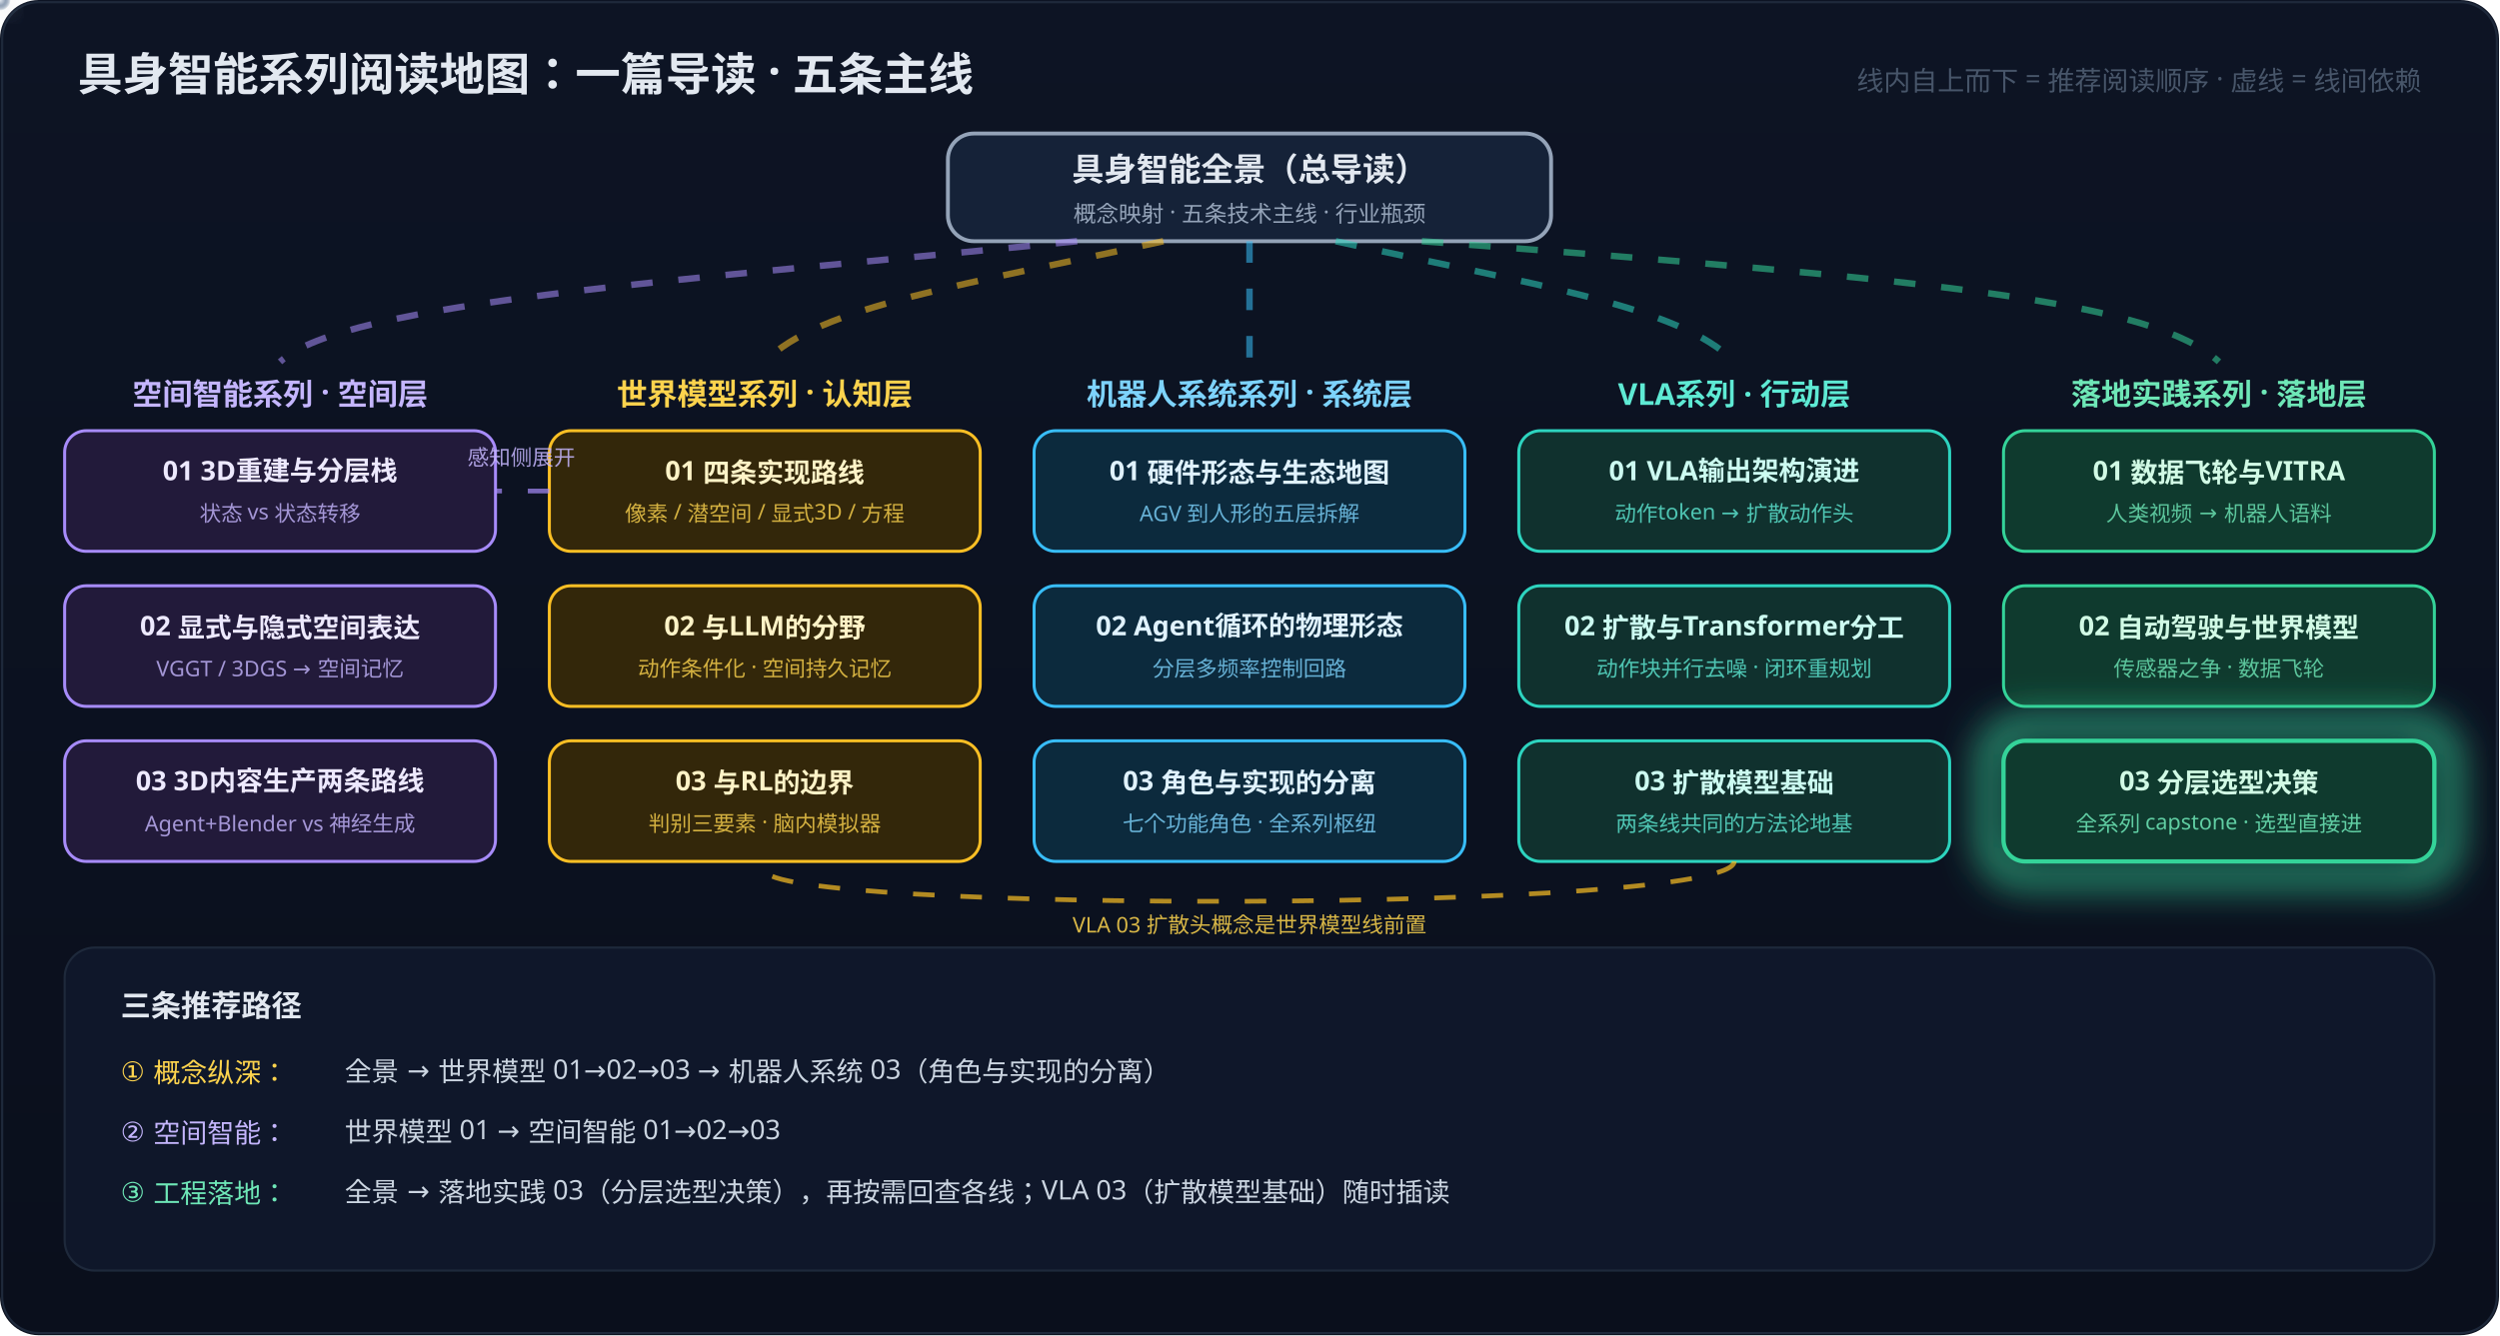
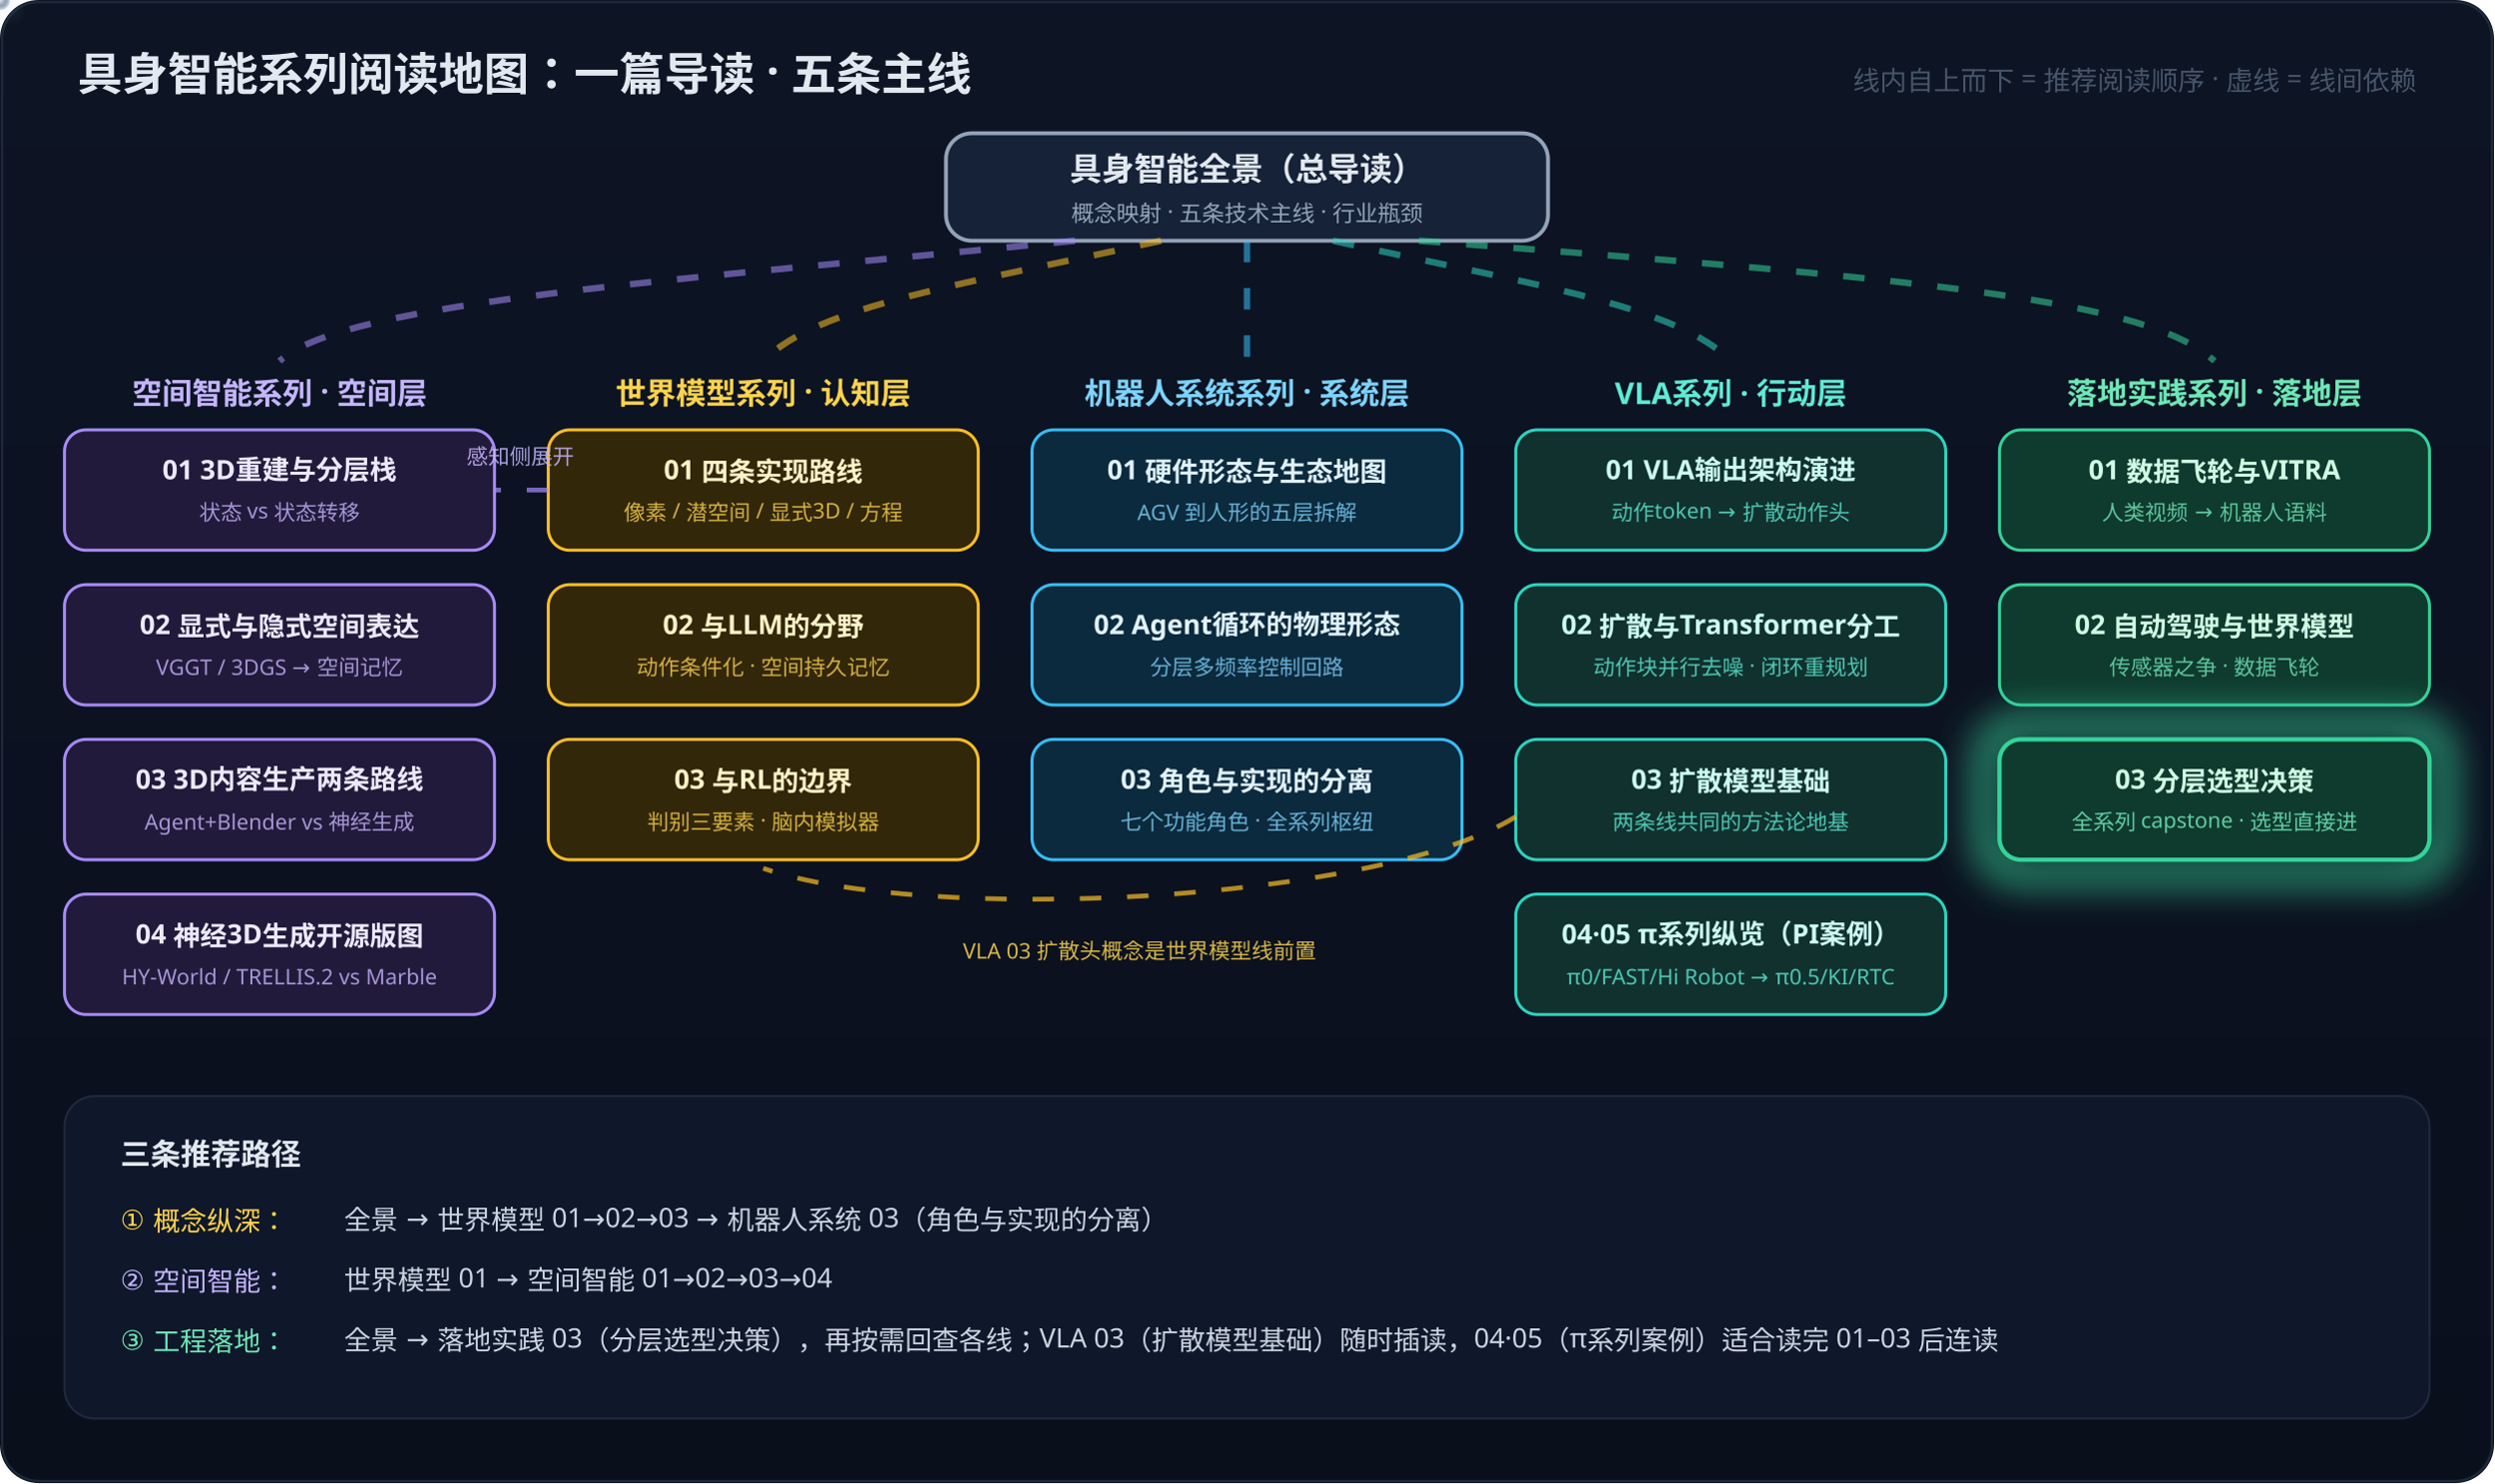
- <svg xmlns="http://www.w3.org/2000/svg" width="1160" height="620" viewBox="0 0 1160 620" font-family="PingFang SC, Hiragino Sans GB, Microsoft YaHei, sans-serif">
+ <svg xmlns="http://www.w3.org/2000/svg" width="1160" height="690" viewBox="0 0 1160 690" font-family="PingFang SC, Hiragino Sans GB, Microsoft YaHei, sans-serif">
  <defs>
    <linearGradient id="bgRM" x1="0" y1="0" x2="0" y2="1">
      <stop offset="0" stop-color="#0d1424" />
      <stop offset="1" stop-color="#0a0f1c" />
    </linearGradient>
    <filter id="glowRM" x="-60%" y="-60%" width="220%" height="220%">
      <feGaussianBlur stdDeviation="5" result="b" />
      <feMerge>
        <feMergeNode in="b" />
        <feMergeNode in="SourceGraphic" />
      </feMerge>
    </filter>
    <filter id="haloRM" x="-60%" y="-60%" width="220%" height="220%">
      <feGaussianBlur stdDeviation="9" />
    </filter>
    <radialGradient id="pSlateRM" cx="0.5" cy="0.5" r="0.5">
      <stop offset="0" stop-color="#e2e8f0" />
      <stop offset="0.5" stop-color="#94a3b8" />
      <stop offset="1" stop-color="#94a3b8" stop-opacity="0" />
    </radialGradient>
  </defs>
  <style>
    @keyframes flowDashRM { to { stroke-dashoffset: -48; } }
    @keyframes pulseRM { 0%,100% { opacity: 0.10; } 50% { opacity: 0.5; } }
    @keyframes shimmerRM { 0%,100% { opacity: 0.82; } 50% { opacity: 1; } }
    .flowRM { stroke-dasharray: 10 12; animation: flowDashRM 1.6s linear infinite; }
    .haloRM { animation: pulseRM 2.4s ease-in-out infinite; }
    .nodeRM { animation: shimmerRM 3.8s ease-in-out infinite; }
  </style>
-   <rect width="1160" height="620" rx="18" fill="url(#bgRM)" />
-   <rect x="1" y="1" width="1158" height="618" rx="17" fill="none" stroke="#1e293b" stroke-width="1" />
+   <rect width="1160" height="690" rx="18" fill="url(#bgRM)" />
+   <rect x="1" y="1" width="1158" height="688" rx="17" fill="none" stroke="#1e293b" stroke-width="1" />
  <text x="36" y="42" font-size="21" font-weight="700" fill="#e2e8f0">具身智能系列阅读地图：一篇导读 · 五条主线</text>
  <text x="1124" y="42" font-size="12.5" fill="#475569" text-anchor="end">线内自上而下 = 推荐阅读顺序 · 虚线 = 线间依赖</text>
  <g class="nodeRM">
    <rect x="440" y="62" width="280" height="50" rx="12" fill="#152238" stroke="#94a3b8" stroke-width="1.8" />
    <text x="580" y="84" font-size="15" font-weight="700" fill="#e2e8f0" text-anchor="middle">具身智能全景（总导读）</text>
    <text x="580" y="103" font-size="10.5" fill="#94a3b8" text-anchor="middle">概念映射 · 五条技术主线 · 行业瓶颈</text>
  </g>
  <path class="flowRM" d="M 500 112 C 320 130, 160 140, 130 168" fill="none" stroke="#a78bfa" stroke-width="3" opacity="0.55" />
  <path class="flowRM" d="M 540 112 C 450 132, 380 142, 355 168" fill="none" stroke="#fbbf24" stroke-width="3" opacity="0.55" />
  <path class="flowRM" d="M 580 112 V 168" fill="none" stroke="#38bdf8" stroke-width="3" opacity="0.55" />
  <path class="flowRM" d="M 620 112 C 710 132, 780 142, 805 168" fill="none" stroke="#2dd4bf" stroke-width="3" opacity="0.55" />
  <path class="flowRM" d="M 660 112 C 900 130, 1000 140, 1030 168" fill="none" stroke="#34d399" stroke-width="3" opacity="0.55" />
  <circle r="5" fill="url(#pSlateRM)" filter="url(#glowRM)">
    <animateMotion dur="5s" repeatCount="indefinite" path="M 500 112 C 320 130, 160 140, 130 168" />
  </circle>
  <circle r="5" fill="url(#pSlateRM)" filter="url(#glowRM)">
    <animateMotion dur="5s" begin="2.5s" repeatCount="indefinite" path="M 660 112 C 900 130, 1000 140, 1030 168" />
  </circle>
  <text x="130" y="188" font-size="14" font-weight="700" fill="#c4b5fd" text-anchor="middle">空间智能系列 · 空间层</text>
  <text x="355" y="188" font-size="14" font-weight="700" fill="#fcd34d" text-anchor="middle">世界模型系列 · 认知层</text>
  <text x="580" y="188" font-size="14" font-weight="700" fill="#7dd3fc" text-anchor="middle">机器人系统系列 · 系统层</text>
  <text x="805" y="188" font-size="14" font-weight="700" fill="#5eead4" text-anchor="middle">VLA系列 · 行动层</text>
  <text x="1030" y="188" font-size="14" font-weight="700" fill="#6ee7b7" text-anchor="middle">落地实践系列 · 落地层</text>
  <g class="nodeRM">
    <rect x="30" y="200" width="200" height="56" rx="10" fill="#221a3a" stroke="#a78bfa" stroke-width="1.4" />
    <text x="130" y="223" font-size="12.5" font-weight="600" fill="#ede9fe" text-anchor="middle">01 3D重建与分层栈</text>
    <text x="130" y="242" font-size="10" fill="#c4b5fd" opacity="0.8" text-anchor="middle">状态 vs 状态转移</text>
    <rect x="30" y="272" width="200" height="56" rx="10" fill="#221a3a" stroke="#a78bfa" stroke-width="1.4" />
    <text x="130" y="295" font-size="12.5" font-weight="600" fill="#ede9fe" text-anchor="middle">02 显式与隐式空间表达</text>
    <text x="130" y="314" font-size="10" fill="#c4b5fd" opacity="0.8" text-anchor="middle">VGGT / 3DGS → 空间记忆</text>
    <rect x="30" y="344" width="200" height="56" rx="10" fill="#221a3a" stroke="#a78bfa" stroke-width="1.4" />
    <text x="130" y="367" font-size="12.5" font-weight="600" fill="#ede9fe" text-anchor="middle">03 3D内容生产两条路线</text>
    <text x="130" y="386" font-size="10" fill="#c4b5fd" opacity="0.8" text-anchor="middle">Agent+Blender vs 神经生成</text>
+     <rect x="30" y="416" width="200" height="56" rx="10" fill="#221a3a" stroke="#a78bfa" stroke-width="1.4" />
+     <text x="130" y="439" font-size="12.5" font-weight="600" fill="#ede9fe" text-anchor="middle">04 神经3D生成开源版图</text>
+     <text x="130" y="458" font-size="10" fill="#c4b5fd" opacity="0.8" text-anchor="middle">HY-World / TRELLIS.2 vs Marble</text>
  </g>
  <g class="nodeRM">
    <rect x="255" y="200" width="200" height="56" rx="10" fill="#33270a" stroke="#fbbf24" stroke-width="1.4" />
    <text x="355" y="223" font-size="12.5" font-weight="600" fill="#fef3c7" text-anchor="middle">01 四条实现路线</text>
    <text x="355" y="242" font-size="10" fill="#fcd34d" opacity="0.8" text-anchor="middle">像素 / 潜空间 / 显式3D / 方程</text>
    <rect x="255" y="272" width="200" height="56" rx="10" fill="#33270a" stroke="#fbbf24" stroke-width="1.4" />
    <text x="355" y="295" font-size="12.5" font-weight="600" fill="#fef3c7" text-anchor="middle">02 与LLM的分野</text>
    <text x="355" y="314" font-size="10" fill="#fcd34d" opacity="0.8" text-anchor="middle">动作条件化 · 空间持久记忆</text>
    <rect x="255" y="344" width="200" height="56" rx="10" fill="#33270a" stroke="#fbbf24" stroke-width="1.4" />
    <text x="355" y="367" font-size="12.5" font-weight="600" fill="#fef3c7" text-anchor="middle">03 与RL的边界</text>
    <text x="355" y="386" font-size="10" fill="#fcd34d" opacity="0.8" text-anchor="middle">判别三要素 · 脑内模拟器</text>
  </g>
  <g class="nodeRM">
    <rect x="480" y="200" width="200" height="56" rx="10" fill="#0c2a3d" stroke="#38bdf8" stroke-width="1.4" />
    <text x="580" y="223" font-size="12.5" font-weight="600" fill="#e0f2fe" text-anchor="middle">01 硬件形态与生态地图</text>
    <text x="580" y="242" font-size="10" fill="#7dd3fc" opacity="0.8" text-anchor="middle">AGV 到人形的五层拆解</text>
    <rect x="480" y="272" width="200" height="56" rx="10" fill="#0c2a3d" stroke="#38bdf8" stroke-width="1.4" />
    <text x="580" y="295" font-size="12.5" font-weight="600" fill="#e0f2fe" text-anchor="middle">02 Agent循环的物理形态</text>
    <text x="580" y="314" font-size="10" fill="#7dd3fc" opacity="0.8" text-anchor="middle">分层多频率控制回路</text>
    <rect x="480" y="344" width="200" height="56" rx="10" fill="#0c2a3d" stroke="#38bdf8" stroke-width="1.4" />
    <text x="580" y="367" font-size="12.5" font-weight="600" fill="#e0f2fe" text-anchor="middle">03 角色与实现的分离</text>
    <text x="580" y="386" font-size="10" fill="#7dd3fc" opacity="0.8" text-anchor="middle">七个功能角色 · 全系列枢纽</text>
  </g>
  <g class="nodeRM">
    <rect x="705" y="200" width="200" height="56" rx="10" fill="#10312e" stroke="#2dd4bf" stroke-width="1.4" />
    <text x="805" y="223" font-size="12.5" font-weight="600" fill="#ccfbf1" text-anchor="middle">01 VLA输出架构演进</text>
    <text x="805" y="242" font-size="10" fill="#5eead4" opacity="0.8" text-anchor="middle">动作token → 扩散动作头</text>
    <rect x="705" y="272" width="200" height="56" rx="10" fill="#10312e" stroke="#2dd4bf" stroke-width="1.4" />
    <text x="805" y="295" font-size="12.5" font-weight="600" fill="#ccfbf1" text-anchor="middle">02 扩散与Transformer分工</text>
    <text x="805" y="314" font-size="10" fill="#5eead4" opacity="0.8" text-anchor="middle">动作块并行去噪 · 闭环重规划</text>
    <rect x="705" y="344" width="200" height="56" rx="10" fill="#10312e" stroke="#2dd4bf" stroke-width="1.4" />
    <text x="805" y="367" font-size="12.5" font-weight="600" fill="#ccfbf1" text-anchor="middle">03 扩散模型基础</text>
    <text x="805" y="386" font-size="10" fill="#5eead4" opacity="0.8" text-anchor="middle">两条线共同的方法论地基</text>
+     <rect x="705" y="416" width="200" height="56" rx="10" fill="#10312e" stroke="#2dd4bf" stroke-width="1.4" />
+     <text x="805" y="439" font-size="12.5" font-weight="600" fill="#ccfbf1" text-anchor="middle">04·05 π系列纵览（PI案例）</text>
+     <text x="805" y="458" font-size="10" fill="#5eead4" opacity="0.8" text-anchor="middle">π0/FAST/Hi Robot → π0.5/KI/RTC</text>
  </g>
  <g class="nodeRM">
    <rect x="930" y="200" width="200" height="56" rx="10" fill="#0f3a2e" stroke="#34d399" stroke-width="1.4" />
    <text x="1030" y="223" font-size="12.5" font-weight="600" fill="#d1fae5" text-anchor="middle">01 数据飞轮与VITRA</text>
    <text x="1030" y="242" font-size="10" fill="#6ee7b7" opacity="0.8" text-anchor="middle">人类视频 → 机器人语料</text>
    <rect x="930" y="272" width="200" height="56" rx="10" fill="#0f3a2e" stroke="#34d399" stroke-width="1.4" />
    <text x="1030" y="295" font-size="12.5" font-weight="600" fill="#d1fae5" text-anchor="middle">02 自动驾驶与世界模型</text>
    <text x="1030" y="314" font-size="10" fill="#6ee7b7" opacity="0.8" text-anchor="middle">传感器之争 · 数据飞轮</text>
  </g>
  <rect class="haloRM" x="924" y="338" width="212" height="68" rx="14" fill="none" stroke="#34d399" stroke-width="9" filter="url(#haloRM)" />
  <g>
    <rect x="930" y="344" width="200" height="56" rx="10" fill="#0f3a2e" stroke="#34d399" stroke-width="2" />
    <text x="1030" y="367" font-size="12.5" font-weight="700" fill="#d1fae5" text-anchor="middle">03 分层选型决策</text>
    <text x="1030" y="386" font-size="10" fill="#6ee7b7" opacity="0.85" text-anchor="middle">全系列 capstone · 选型直接进</text>
  </g>
-   <path class="flowRM" d="M 805 400 C 805 424, 355 424, 355 404" fill="none" stroke="#fbbf24" stroke-width="2.2" opacity="0.7" />
-   <text x="580" y="433" font-size="10" fill="#fcd34d" opacity="0.85" text-anchor="middle">VLA 03 扩散头概念是世界模型线前置</text>
+   <path class="flowRM" d="M 705 380 C 640 420, 430 430, 355 404" fill="none" stroke="#fbbf24" stroke-width="2.2" opacity="0.7" />
+   <text x="530" y="446" font-size="10" fill="#fcd34d" opacity="0.85" text-anchor="middle">VLA 03 扩散头概念是世界模型线前置</text>
  <path class="flowRM" d="M 255 228 H 230" fill="none" stroke="#a78bfa" stroke-width="2.2" opacity="0.7" />
  <text x="242" y="216" font-size="10" fill="#c4b5fd" opacity="0.85" text-anchor="middle">感知侧展开</text>
-   <rect x="30" y="440" width="1100" height="150" rx="14" fill="#0f172a" stroke="#1e293b" stroke-width="1" />
-   <text x="56" y="472" font-size="14" font-weight="700" fill="#e2e8f0">三条推荐路径</text>
-   <text x="56" y="502" font-size="12.5" fill="#fcd34d">① 概念纵深：</text>
-   <text x="160" y="502" font-size="12.5" fill="#cbd5e1">全景 → 世界模型 01→02→03 → 机器人系统 03（角色与实现的分离）</text>
-   <text x="56" y="530" font-size="12.5" fill="#c4b5fd">② 空间智能：</text>
-   <text x="160" y="530" font-size="12.5" fill="#cbd5e1">世界模型 01 → 空间智能 01→02→03</text>
-   <text x="56" y="558" font-size="12.5" fill="#6ee7b7">③ 工程落地：</text>
-   <text x="160" y="558" font-size="12.5" fill="#cbd5e1">全景 → 落地实践 03（分层选型决策），再按需回查各线；VLA 03（扩散模型基础）随时插读</text>
+   <rect x="30" y="510" width="1100" height="150" rx="14" fill="#0f172a" stroke="#1e293b" stroke-width="1" />
+   <text x="56" y="542" font-size="14" font-weight="700" fill="#e2e8f0">三条推荐路径</text>
+   <text x="56" y="572" font-size="12.5" fill="#fcd34d">① 概念纵深：</text>
+   <text x="160" y="572" font-size="12.5" fill="#cbd5e1">全景 → 世界模型 01→02→03 → 机器人系统 03（角色与实现的分离）</text>
+   <text x="56" y="600" font-size="12.5" fill="#c4b5fd">② 空间智能：</text>
+   <text x="160" y="600" font-size="12.5" fill="#cbd5e1">世界模型 01 → 空间智能 01→02→03→04</text>
+   <text x="56" y="628" font-size="12.5" fill="#6ee7b7">③ 工程落地：</text>
+   <text x="160" y="628" font-size="12.5" fill="#cbd5e1">全景 → 落地实践 03（分层选型决策），再按需回查各线；VLA 03（扩散模型基础）随时插读，04·05（π系列案例）适合读完 01–03 后连读</text>
</svg>
